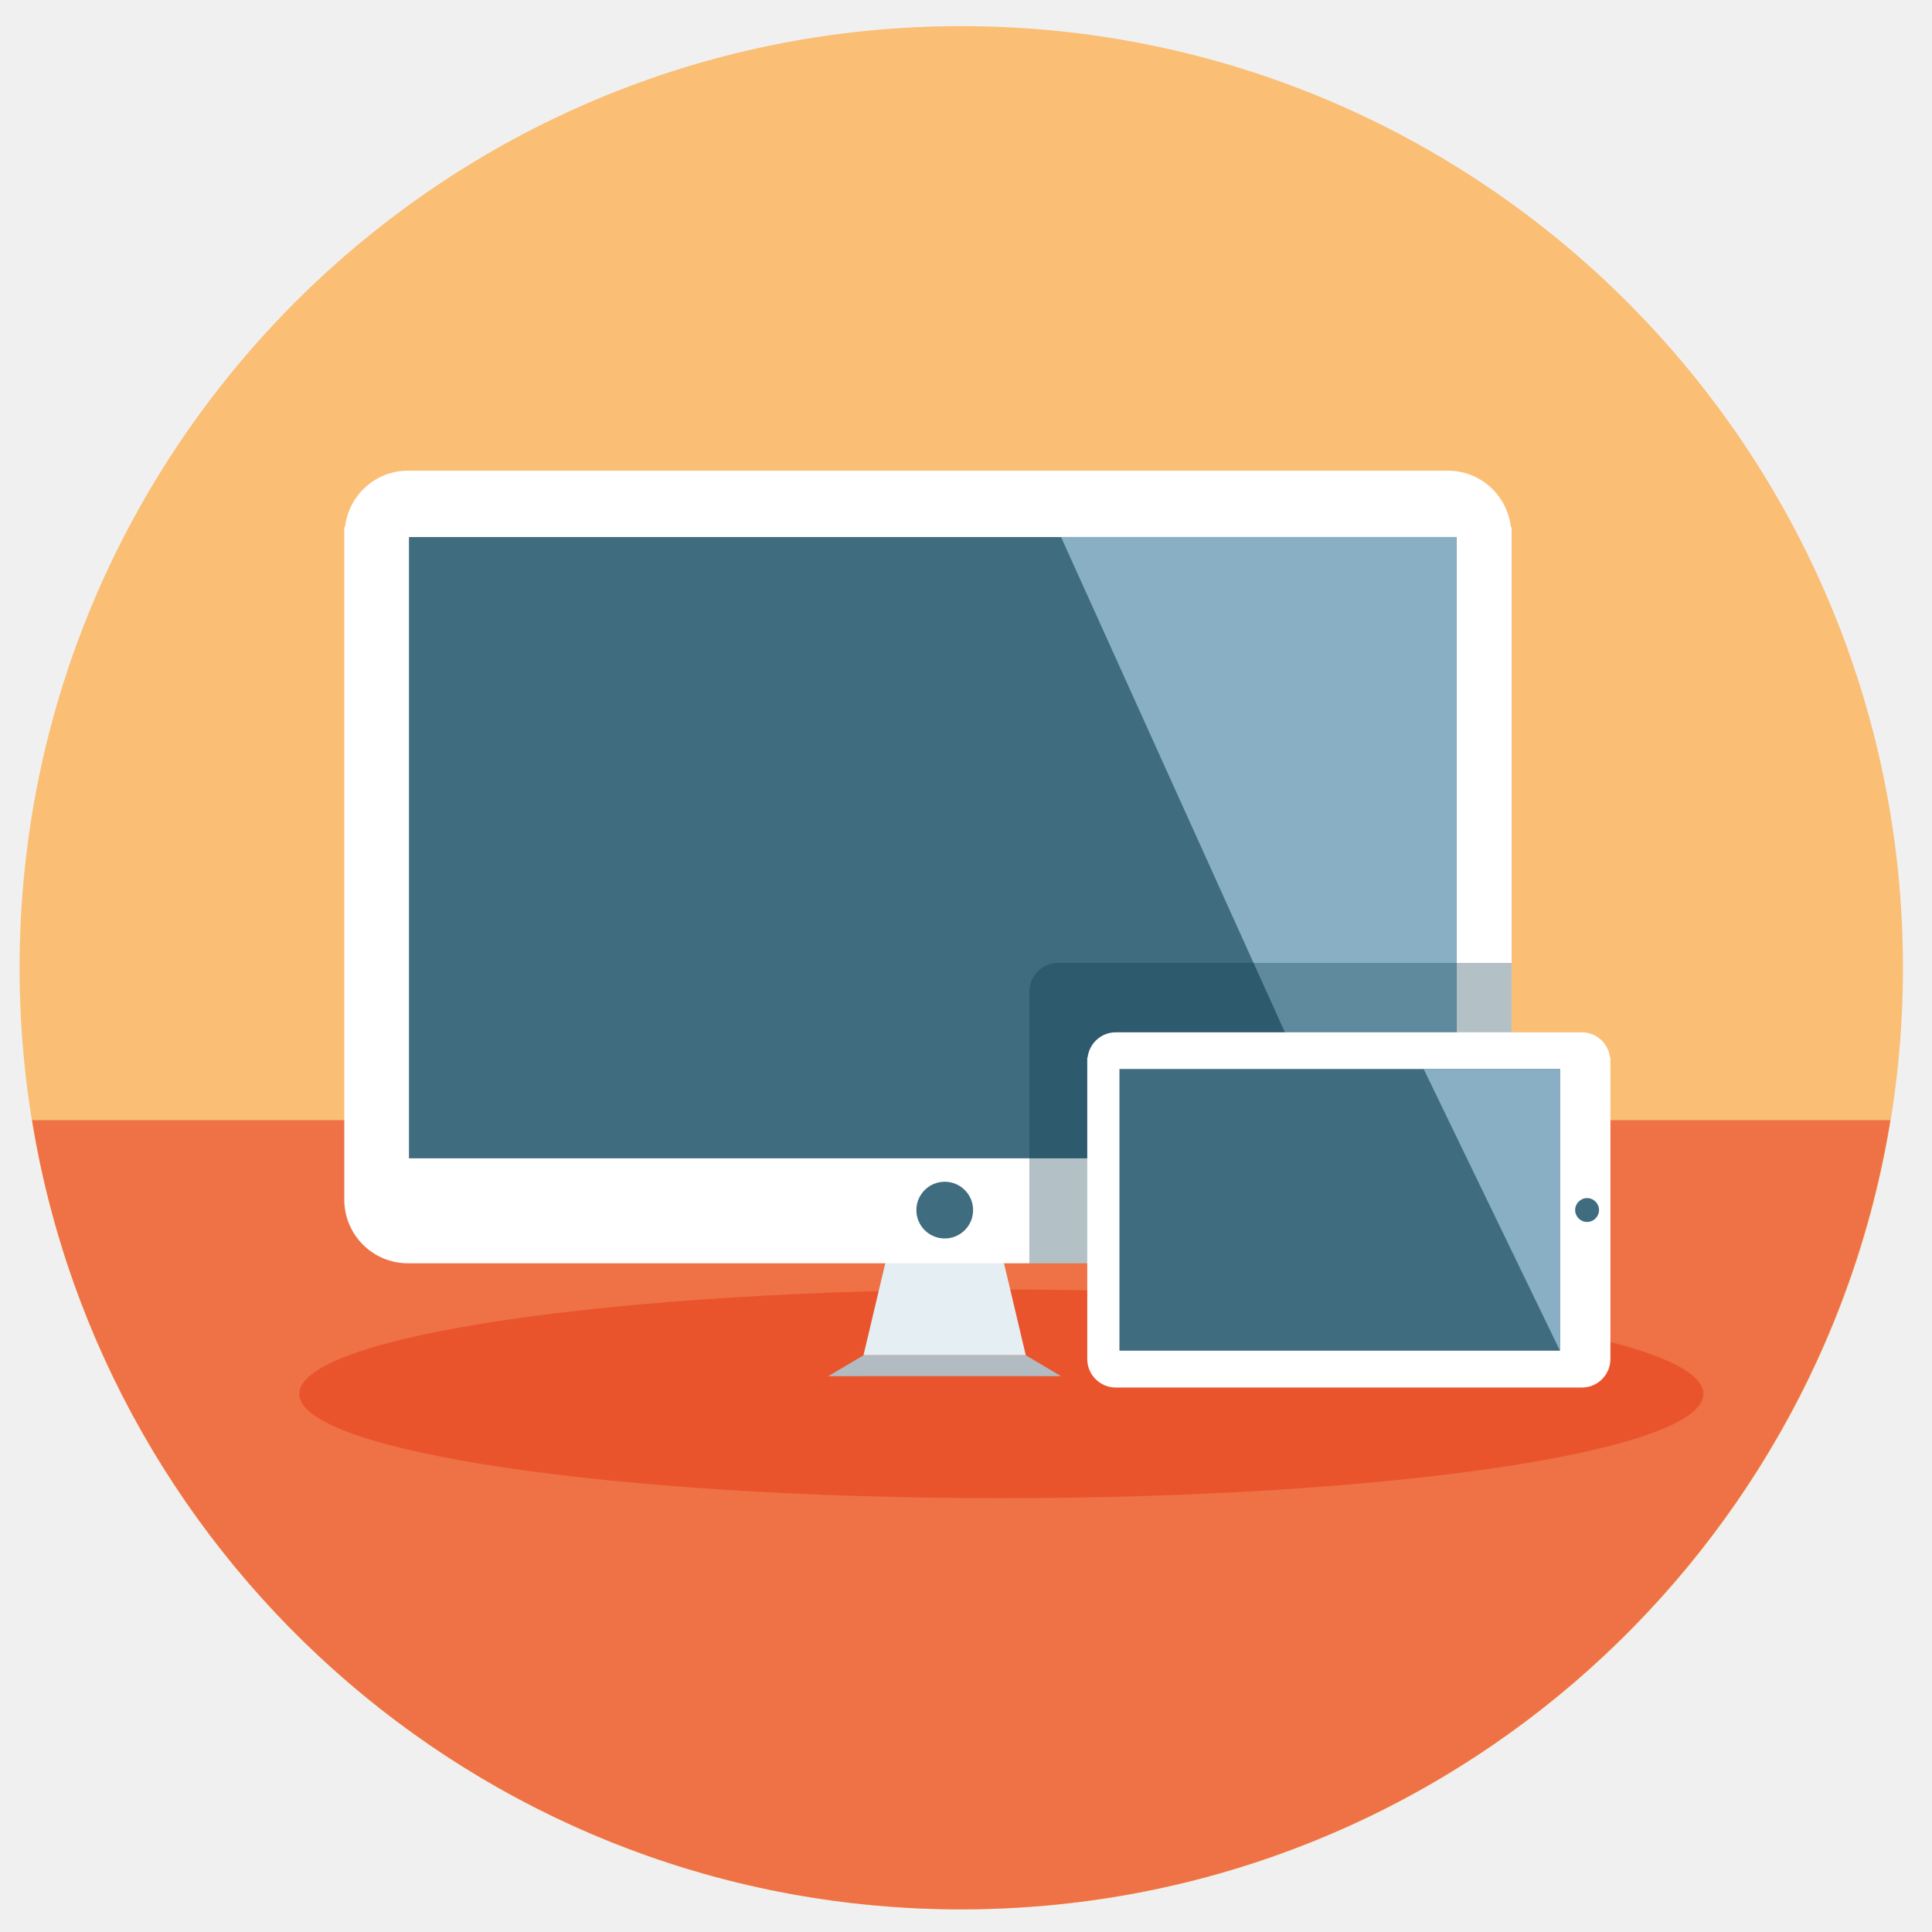
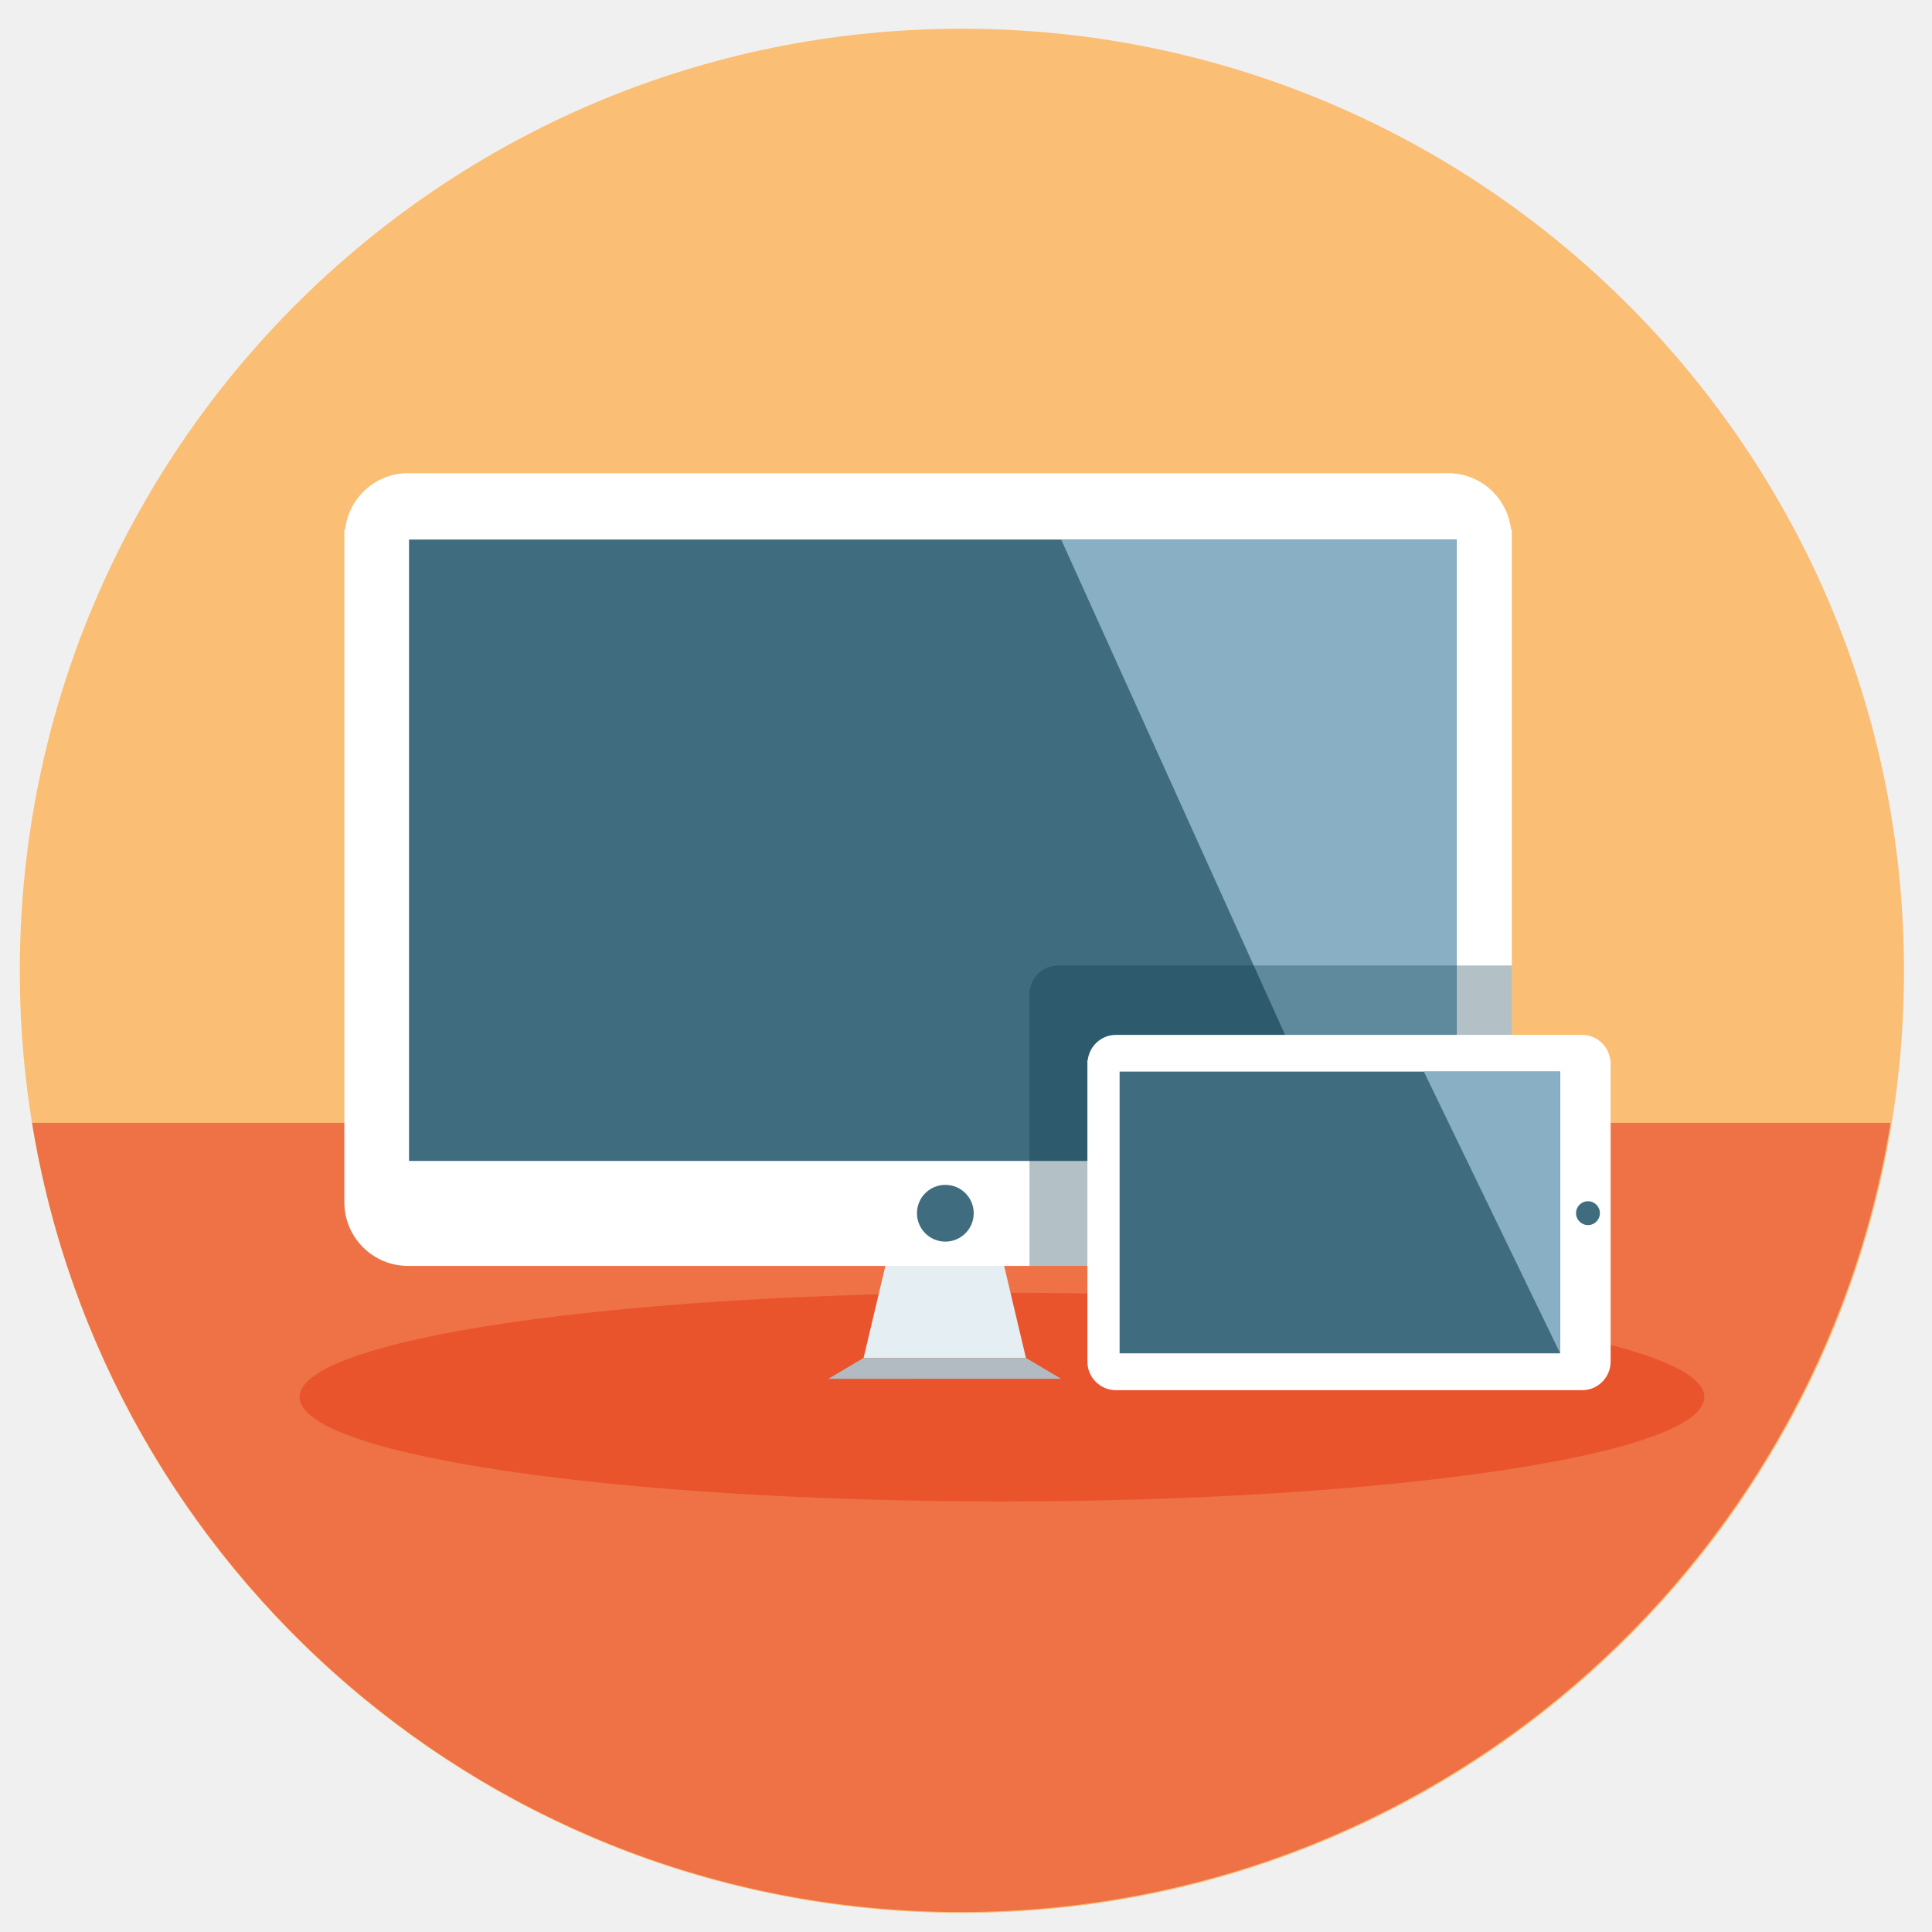
<svg xmlns="http://www.w3.org/2000/svg" width="150" height="150">
-   <g transform="matrix(1.5118 0 0 1.5118 -.777 -1440.044)">
-     <circle r="75" cy="114.243" cx="124.043" transform="matrix(.6448 0 0 .6448 -30.102 928.574)" fill="#fabe74" />
+   <g transform="matrix(1.512 0 0 1.512 -.777 -1440.044)">
+     <circle r="75" cy="114.243" cx="124.043" transform="matrix(.645 0 0 .645 -30.102 928.574)" fill="#fabe74" />
    <path d="M49.876 1050.59c24.04 0 43.973-17.544 47.717-40.525H2.16c3.743 22.98 23.677 40.526 47.716 40.526z" fill="#ee7246" />
-     <ellipse ry="8.309" rx="55.917" cy="148.177" cx="127.233" transform="matrix(.6448 0 0 .6448 -30.102 928.574)" fill="#ea542d" />
+     <ellipse ry="8.309" rx="55.917" cy="148.177" cx="127.233" transform="matrix(.645 0 0 .645 -30.102 928.574)" fill="#ea542d" />
    <path fill="#e4eef3" d="M49.027 1022.138h4.167l-2.336-9.87h-3.662l-2.337 9.87" />
    <path fill="#b1bbc1" d="M49.027 1023.21h5.977l-1.81-1.072H44.86l-1.81 1.073" />
    <path d="M78.105 979.6c-.19-1.626-1.554-2.892-3.23-2.892H21.463c-1.675 0-3.04 1.266-3.23 2.89h-.037v34.548c0 1.804 1.463 3.267 3.267 3.267h53.414c1.804 0 3.267-1.462 3.267-3.267V979.6h-.038z" fill="#fff" />
    <path fill="#406c7f" d="M21.517 980.116h53.795v31.907H21.517z" />
-     <circle r="2.259" cy="133.542" cx="122.726" transform="matrix(.6448 0 0 .6448 -30.102 928.574)" fill="#406c7f" />
+     <circle r="2.259" cy="133.542" cx="122.726" transform="matrix(.645 0 0 .645 -30.102 928.574)" fill="#406c7f" />
    <path fill="#88afc3" d="M55.004 980.116h20.308v31.906h-5.886" />
    <path d="M78.143 1017.413v-15.425H54.84c-.75 0-1.362.568-1.447 1.296h-.016v14.13h24.766z" opacity=".3" fill="#002f40" />
    <path d="M83.2 1006.847c-.086-.728-.697-1.296-1.448-1.296H57.815c-.75 0-1.363.57-1.447 1.297h-.017v15.482c0 .808.657 1.464 1.465 1.464h23.938c.808 0 1.464-.656 1.464-1.465v-15.483H83.2z" fill="#fff" />
-     <circle r=".95" cy="133.536" cx="173.886" transform="matrix(.6448 0 0 .6448 -30.102 928.574)" fill="#406c7f" />
+     <circle r=".95" cy="133.536" cx="173.886" transform="matrix(.645 0 0 .645 -30.102 928.574)" fill="#406c7f" />
    <path fill="#406c7f" d="M58.004 1007.435h22.623v14.467H58.004z" />
    <path fill="#88afc3" d="M80.627 1019.827v-12.392h-7l7 14.467" />
  </g>
</svg>
